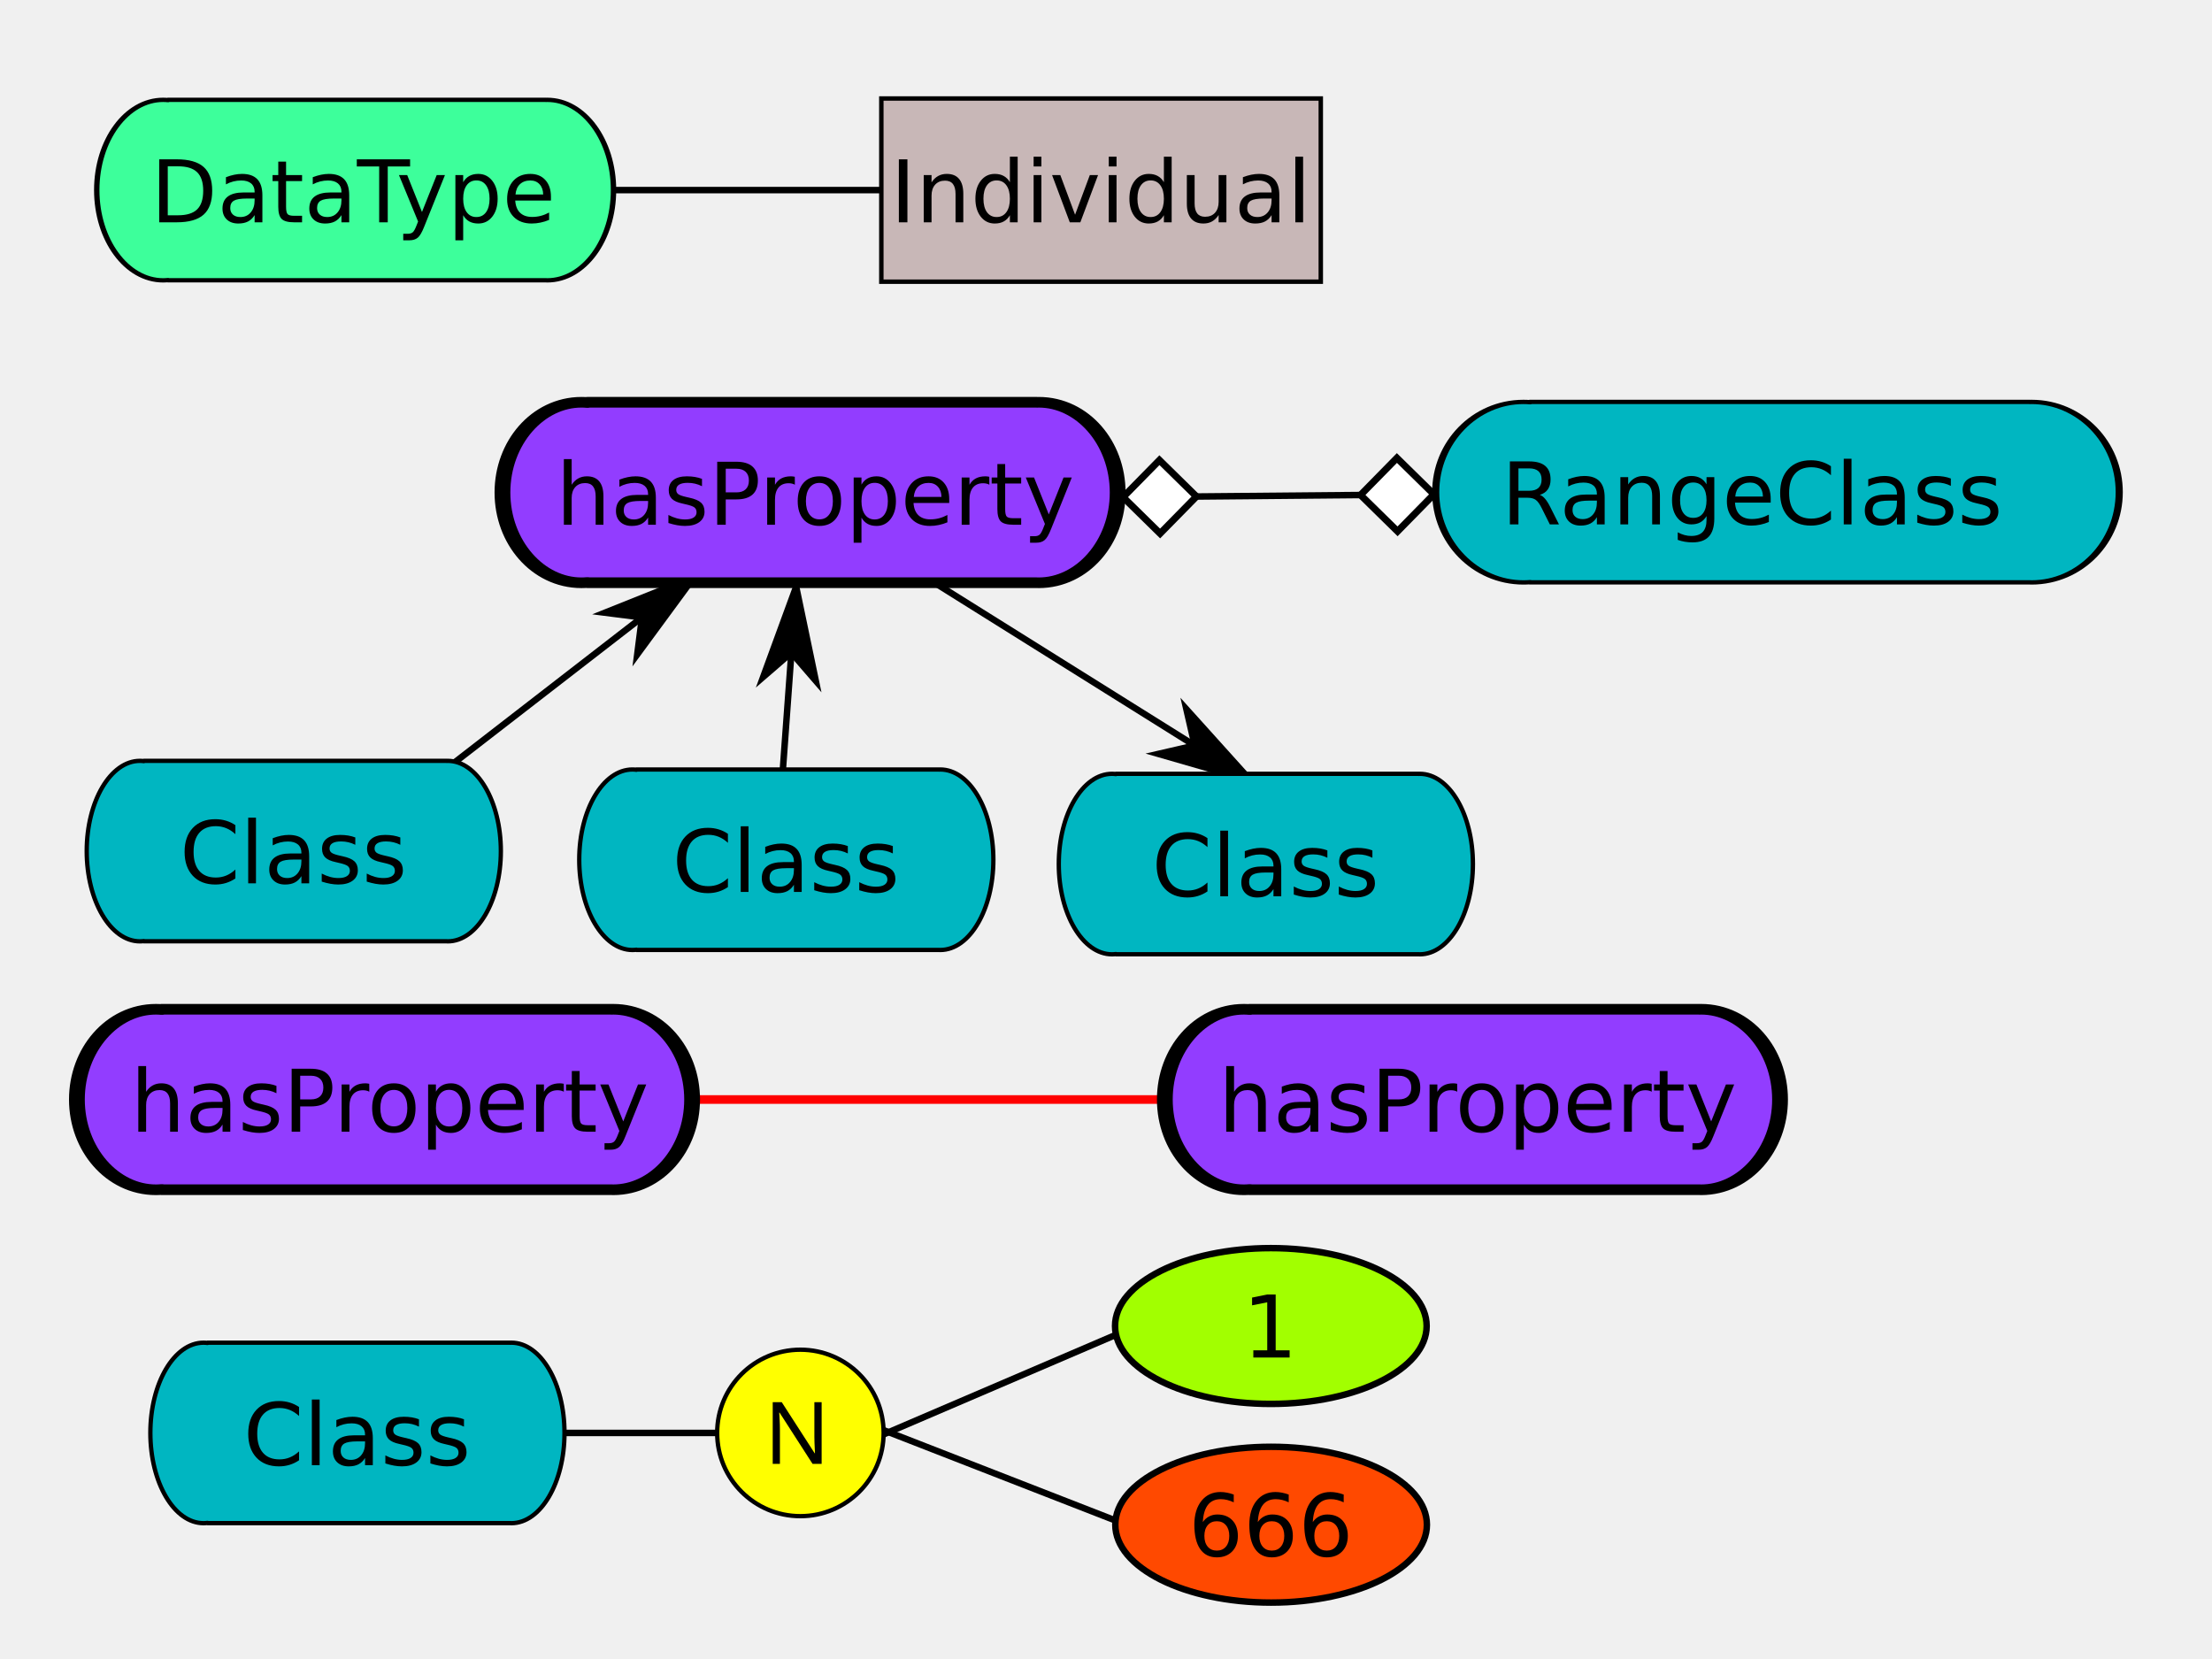
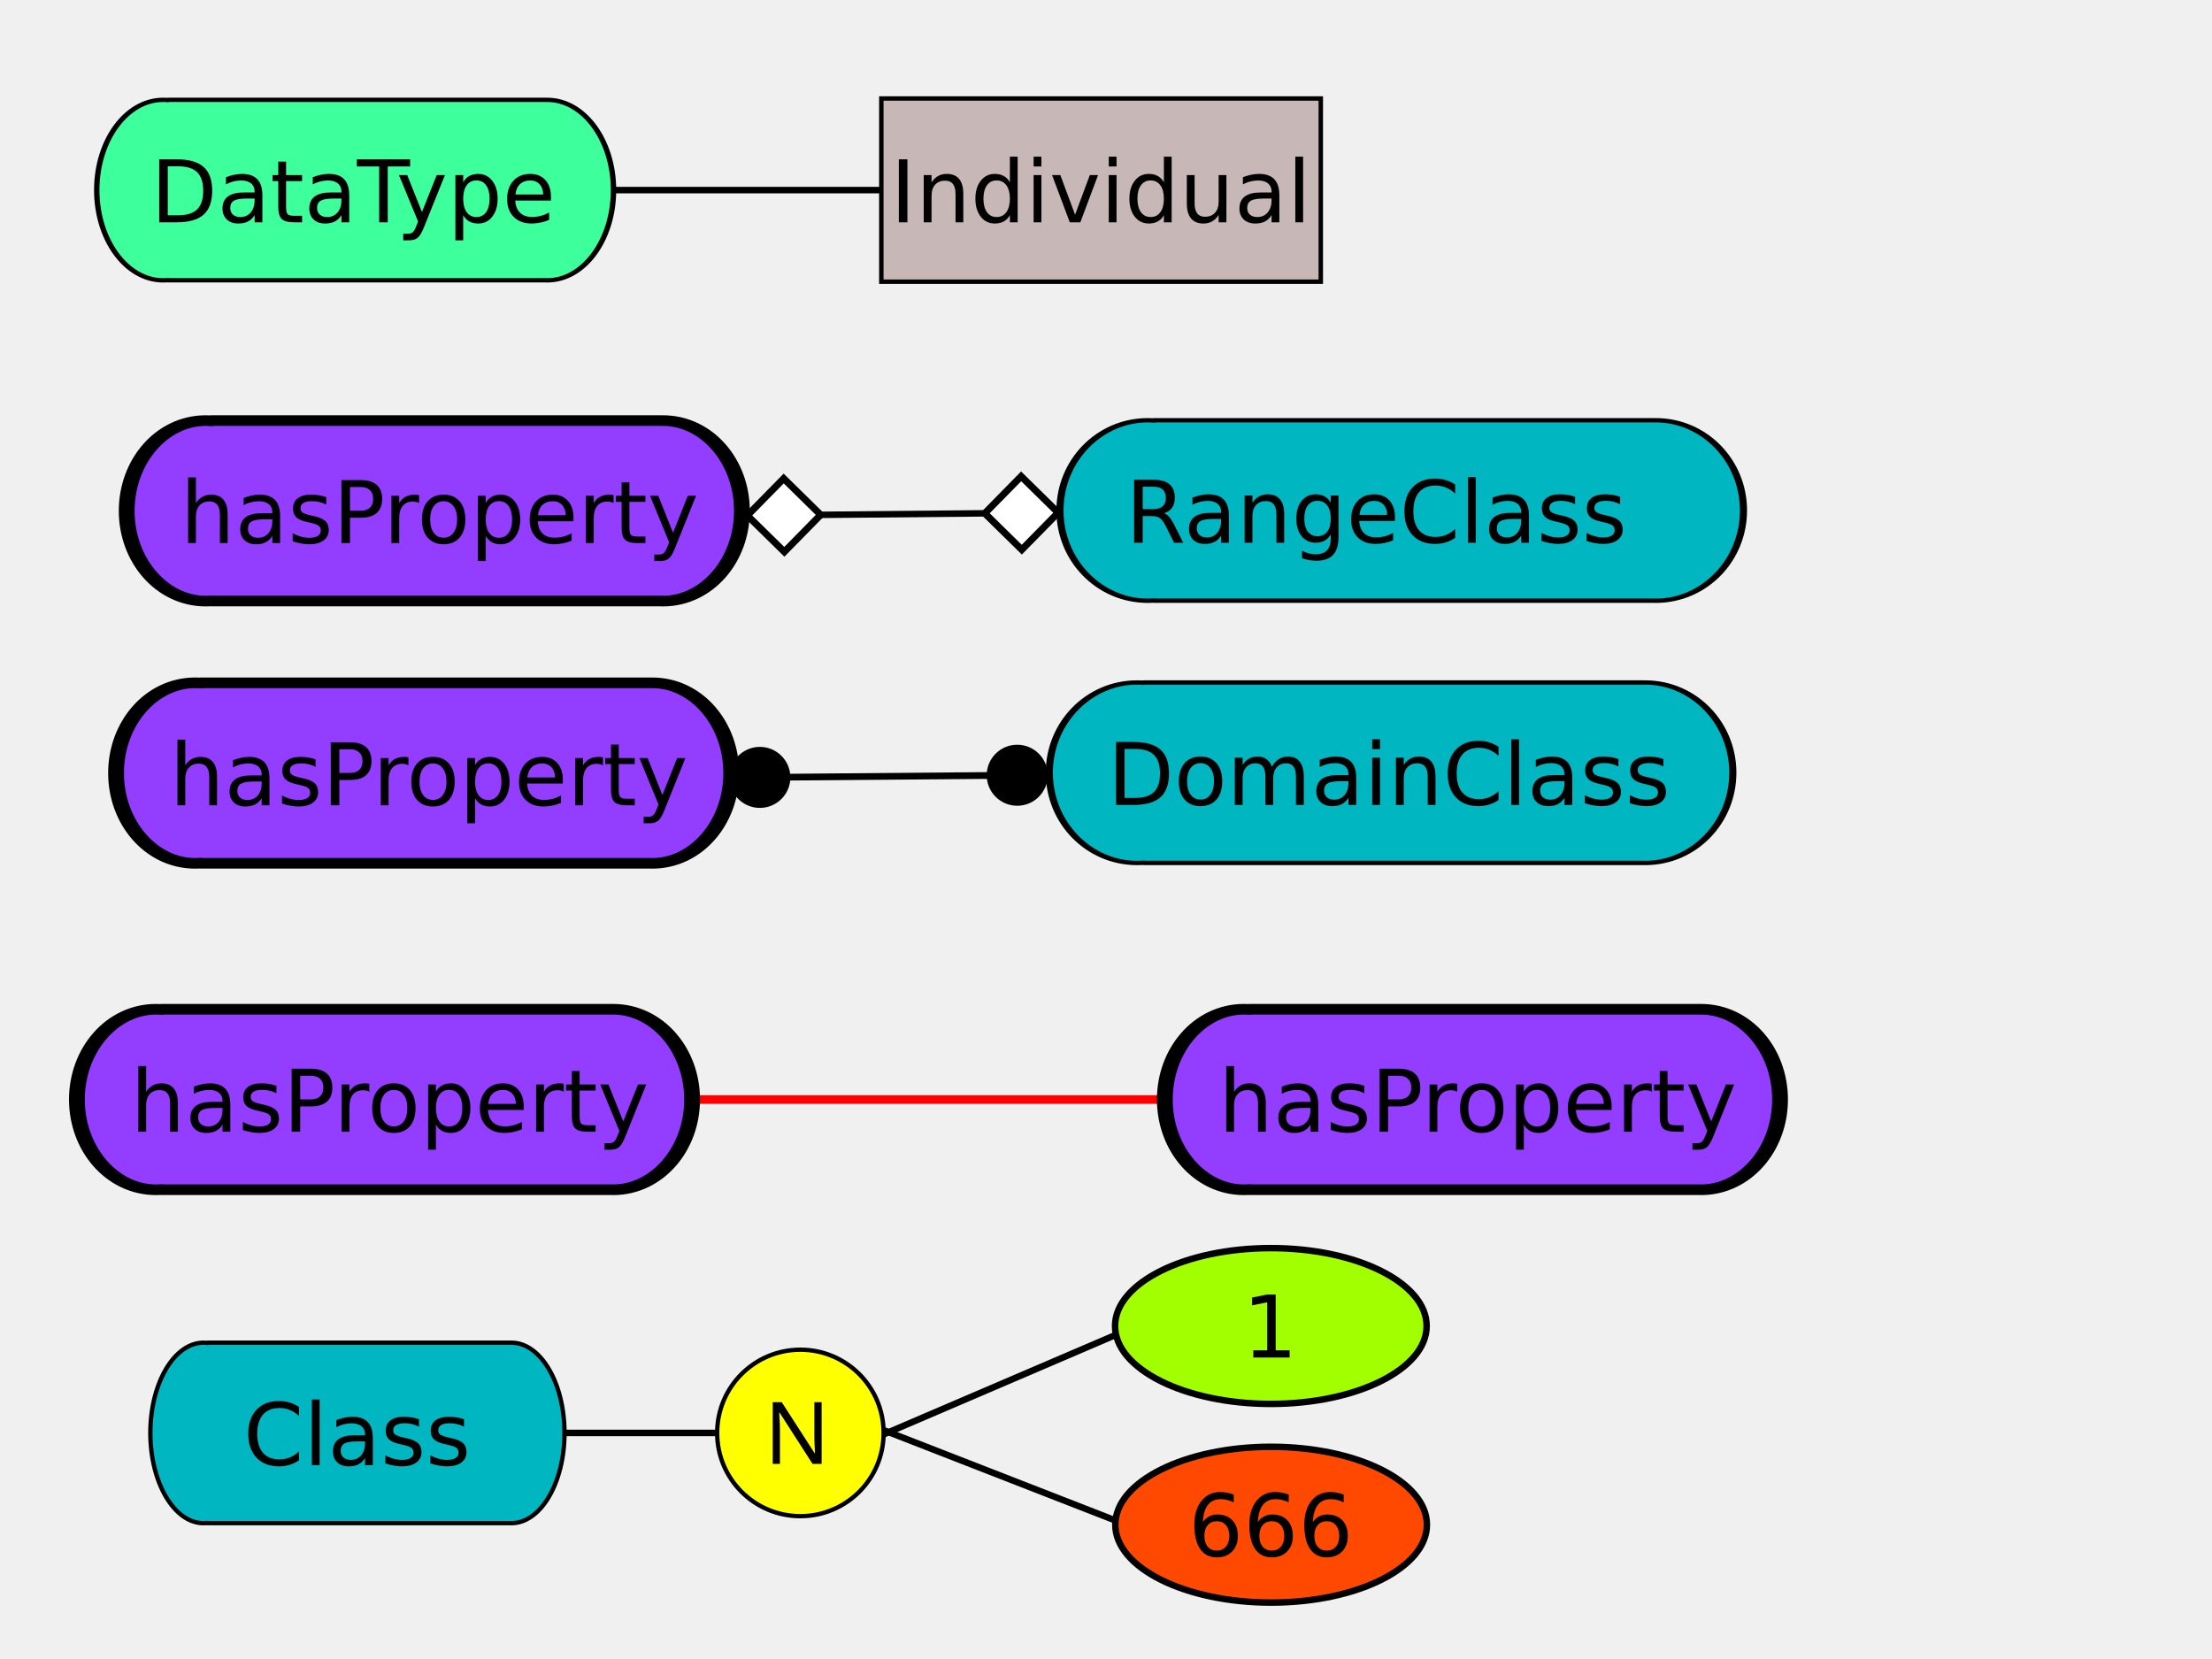
<svg xmlns="http://www.w3.org/2000/svg" width="1024px" height="768px" id="svg10836">
  <defs id="defs10838">
+     <marker orient="auto" refY="0.0" refX="0.0" id="DiamondL" style="overflow:visible">
+       <path id="path6501" d="M 0,-7.071 L -7.071,0 L 0,7.071 L 7.071,0 L 0,-7.071 z " style="fill-rule:evenodd;stroke:#000000;stroke-width:1.0pt;marker-start:none" transform="scale(0.8)" />
+     </marker>
    <marker orient="auto" refY="0.0" refX="0.0" id="EmptyDiamondL" style="overflow:visible">
      <path id="path5335" d="M 0,-7.071 L -7.071,0 L 0,7.071 L 7.071,0 L 0,-7.071 z " style="fill-rule:evenodd;fill:#FFFFFF;stroke:#000000;stroke-width:1.0pt;marker-start:none" transform="scale(0.8)" />
    </marker>
    <marker orient="auto" refY="0.0" refX="0.0" id="Arrow1Lstart" style="overflow:visible">
      <path id="path3955" d="M 0.0,0.0 L 5.0,-5.0 L -12.5,0.0 L 5.0,5.0 L 0.0,0.0 z " style="fill-rule:evenodd;stroke:#000000;stroke-width:1.0pt;marker-start:none" transform="scale(0.8) translate(12.5,0)" />
    </marker>
    <marker orient="auto" refY="0.0" refX="0.0" id="EmptyDiamondSend" style="overflow:visible">
      <path id="path4086" d="M 0,-7.071 L -7.071,0 L 0,7.071 L 7.071,0 L 0,-7.071 z " style="fill-rule:evenodd;fill:#FFFFFF;stroke:#000000;stroke-width:1.0pt;marker-start:none" transform="scale(0.2) translate(-6,0)" />
    </marker>
    <marker orient="auto" refY="0.0" refX="0.0" id="DotL" style="overflow:visible">
      <path id="path4017" d="M -2.5,-1.0 C -2.5,1.76 -4.74,4.0 -7.5,4.0 C -10.26,4.0 -12.5,1.76 -12.5,-1.0 C -12.5,-3.76 -10.26,-6.0 -7.5,-6.0 C -4.74,-6.0 -2.5,-3.76 -2.5,-1.0 z " style="fill-rule:evenodd;stroke:#000000;stroke-width:1.0pt;marker-start:none;marker-end:none" transform="scale(0.8) translate(7.4, 1)" />
    </marker>
    <marker orient="auto" refY="0.0" refX="0.0" id="Torso" style="overflow:visible">
      <g id="g4168" transform="scale(0.7)">
        <path id="path4170" d="M -4.779,-3.24 C -2.429,-2.874 0.521,-1.302 0.258,0.388 C -0.005,2.078 -2.213,2.618 -4.563,2.252 C -6.913,1.886 -8.521,0.752 -8.258,-0.938 C -7.995,-2.628 -7.13,-3.605 -4.779,-3.24 z " style="fill:none;fill-opacity:0.75;fill-rule:evenodd;stroke:#000000;stroke-width:1.25;marker-start:none;marker-mid:none;marker-end:none" />
        <path id="path4172" d="M 4.46,0.089 C -2.556,-4.378 5.225,-3.906 -0.848,-8.72" style="fill:none;fill-opacity:0.75;fill-rule:evenodd;stroke:#000000;stroke-width:1pt;marker-end:none" />
        <path id="path4174" d="M 4.93,0.058 C -1.387,1.749 1.803,5.478 -4.945,7.546" style="fill:none;fill-opacity:0.75;fill-rule:evenodd;stroke:#000000;stroke-width:1pt;marker-start:none;marker-end:none" />
        <rect id="rect4176" transform="matrix(0.527536,-0.849533,0.887668,0.460484,0,0)" y="-1.741" x="-10.392" height="2.761" width="2.637" style="fill-rule:evenodd;stroke-width:1pt;marker-end:none" />
        <rect id="rect4178" transform="matrix(0.671205,-0.741272,0.790802,0.612072,0,0)" y="-7.963" x="4.959" height="2.861" width="2.733" style="fill-rule:evenodd;stroke-width:1pt;marker-end:none" />
        <path id="path4180" transform="matrix(0,-1.109517,1.109517,0,25.96648,19.71619)" d="M 16.78 -28.685 A 0.607 0.607 0 1 0 15.565,-28.685 A 0.607 0.607 0 1 0 16.78 -28.685 z" style="fill:#ff0000;fill-opacity:0.75;fill-rule:evenodd;stroke:#000000;stroke-width:1pt;marker-start:none;marker-end:none" />
        <path id="path4182" transform="matrix(0,-1.109517,1.109517,0,26.8245,16.99126)" d="M 16.78 -28.685 A 0.607 0.607 0 1 0 15.565,-28.685 A 0.607 0.607 0 1 0 16.78 -28.685 z" style="fill:#ff0000;fill-opacity:0.75;fill-rule:evenodd;stroke:#000000;stroke-width:1pt;marker-start:none;marker-end:none" />
      </g>
    </marker>
    <marker orient="auto" refY="0.0" refX="0.0" id="Arrow1Lend" style="overflow:visible;">
      <path id="path3958" d="M 0.0,0.0 L 5.0,-5.0 L -12.5,0.0 L 5.0,5.0 L 0.0,0.0 z " style="fill-rule:evenodd;stroke:#000000;stroke-width:1.0pt;marker-start:none;" transform="scale(0.8) rotate(180) translate(12.5,0)" />
    </marker>
  </defs>
  <g id="layer1">
    <path id="path3869" d="M 236.26,88 L 408.701,88" style="fill:none;fill-rule:evenodd;stroke:#000000;stroke-width:3;stroke-linecap:butt;stroke-linejoin:miter;stroke-miterlimit:4;stroke-dasharray:none;stroke-opacity:1" />
    <g id="g11438">
      <g style="fill:#3dff9b;fill-opacity:1" transform="matrix(1.247781,0,0,1,-47.30247,-210.8931)" id="g3851">
        <path style="opacity:1;fill:#3dff9b;fill-opacity:1;stroke:#000000;stroke-width:2;stroke-linecap:round;stroke-linejoin:round;stroke-miterlimit:4;stroke-dasharray:none;stroke-opacity:1" d="M 98.429,257.112 C 84.848,257.112 73.804,275.831 73.804,298.893 C 73.804,321.955 84.848,340.674 98.429,340.674 C 99.055,340.674 99.659,340.627 100.273,340.549 L 100.273,340.643 L 240.273,340.643 C 240.334,340.646 240.399,340.641 240.46,340.643 C 240.615,340.648 240.774,340.674 240.929,340.674 C 254.51,340.674 265.523,321.956 265.523,298.894 C 265.523,275.831 254.51,257.112 240.929,257.112 C 240.774,257.112 240.615,257.138 240.46,257.143 L 240.46,257.112 L 100.273,257.112 L 100.273,257.237 C 99.659,257.159 99.055,257.112 98.429,257.112 z" id="path3853" />
      </g>
      <text id="text3855" y="102.912" x="69.791" style="font-size:40px;font-style:normal;font-weight:normal;fill:#000000;fill-opacity:1;stroke:none;stroke-width:1px;stroke-linecap:butt;stroke-linejoin:miter;stroke-opacity:1;font-family:Bitstream Vera Sans" xml:space="preserve">
        <tspan y="102.912" x="69.791" id="tspan3857">DataType</tspan>
      </text>
    </g>
    <g id="g2483">
      <rect y="45.595" x="407.994" height="84.811" width="203.438" id="rect3224" style="fill:#c8b7b7;fill-opacity:1;stroke:#000000;stroke-width:2.055;stroke-miterlimit:4;stroke-dasharray:none;stroke-opacity:1" />
      <text id="text3235" y="102.912" x="412.193" style="font-size:40px;font-style:normal;font-weight:normal;fill:#000000;fill-opacity:1;stroke:none;stroke-width:1px;stroke-linecap:butt;stroke-linejoin:miter;stroke-opacity:1;font-family:Bitstream Vera Sans" xml:space="preserve">
        <tspan y="102.912" x="412.193" id="tspan3237">Individual</tspan>
      </text>
    </g>
    <path id="path17973" d="M 407.294,664.762 L 516.188,618.093" style="fill:none;fill-rule:evenodd;stroke:#000000;stroke-width:3;stroke-linecap:butt;stroke-linejoin:miter;stroke-miterlimit:4;stroke-dasharray:none;stroke-opacity:1" />
    <path id="path17975" d="M 408.708,661.934 L 517.602,704.36" style="fill:none;fill-rule:evenodd;stroke:#000000;stroke-width:3;stroke-linecap:butt;stroke-linejoin:miter;stroke-miterlimit:4;stroke-dasharray:none;stroke-opacity:1" />
    <path id="path17930" d="M 261.63,663.348 L 403.051,663.348" style="fill:none;fill-rule:evenodd;stroke:#000000;stroke-width:3;stroke-linecap:butt;stroke-linejoin:miter;stroke-miterlimit:4;stroke-dasharray:none;stroke-opacity:1" />
-     <g id="g2556">
-       <path id="path12026" d="M 421.374,262.712 L 578.635,361.121" style="fill:none;fill-rule:evenodd;stroke:#000000;stroke-width:3;stroke-linecap:butt;stroke-linejoin:miter;marker-end:url(#Arrow1Lend);stroke-miterlimit:4;stroke-dasharray:none;stroke-opacity:1" />
-       <path id="path12024" d="M 361.19,373.02 L 368.545,272.025" style="fill:none;fill-rule:evenodd;stroke:#000000;stroke-width:3;stroke-linecap:butt;stroke-linejoin:miter;marker-end:url(#Arrow1Lend);stroke-miterlimit:4;stroke-dasharray:none;stroke-opacity:1" />
-       <path id="path11505" d="M 158.392,393.233 L 321.026,267.368" style="fill:none;fill-rule:evenodd;stroke:#000000;stroke-width:3;stroke-linecap:butt;stroke-linejoin:miter;marker-end:url(#Arrow1Lend);stroke-miterlimit:4;stroke-dasharray:none;stroke-opacity:1" />
-       <g transform="translate(172,18)" id="g11469">
+     <g id="g5840">
+       <g transform="translate(-1.948268,26.48528)" id="g11469">
        <g id="g11446" transform="matrix(1.485496,0,0,1,-49.03467,-88.89313)" style="fill:#923dff;fill-opacity:1">
          <path id="path11448" d="M 98.429,257.112 C 84.848,257.112 73.804,275.831 73.804,298.893 C 73.804,321.955 84.848,340.674 98.429,340.674 C 99.055,340.674 99.659,340.627 100.273,340.549 L 100.273,340.643 L 240.273,340.643 C 240.334,340.646 240.399,340.641 240.46,340.643 C 240.615,340.648 240.774,340.674 240.929,340.674 C 254.51,340.674 265.523,321.956 265.523,298.894 C 265.523,275.831 254.51,257.112 240.929,257.112 C 240.774,257.112 240.615,257.138 240.46,257.143 L 240.46,257.112 L 100.273,257.112 L 100.273,257.237 C 99.659,257.159 99.055,257.112 98.429,257.112 z" style="opacity:1;fill:#923dff;fill-opacity:1;stroke:#000000;stroke-width:4.923;stroke-linecap:round;stroke-linejoin:round;stroke-miterlimit:4;stroke-dasharray:none;stroke-opacity:1" />
        </g>
        <text xml:space="preserve" style="font-size:40px;font-style:normal;font-weight:normal;fill:#000000;fill-opacity:1;stroke:none;stroke-width:1px;stroke-linecap:butt;stroke-linejoin:miter;stroke-opacity:1;font-family:Bitstream Vera Sans" x="85.391" y="224.912" id="text11450">
          <tspan id="tspan11452" x="85.391" y="224.912">hasProperty</tspan>
        </text>
      </g>
-       <g transform="translate(194.3363,99.10687)" id="g10588">
-         <g id="g10590">
-           <g id="g10592">
-             <path style="opacity:1;fill:#00b6c1;fill-opacity:1;stroke:#000000;stroke-width:2;stroke-linecap:round;stroke-linejoin:round;stroke-miterlimit:4;stroke-dasharray:none;stroke-opacity:1" d="M 98.429,257.112 C 84.848,257.112 73.804,275.831 73.804,298.893 C 73.804,321.955 84.848,340.674 98.429,340.674 C 99.055,340.674 99.659,340.627 100.273,340.549 L 100.273,340.643 L 240.273,340.643 C 240.334,340.646 240.399,340.641 240.46,340.643 C 240.615,340.648 240.774,340.674 240.929,340.674 C 254.51,340.674 265.523,321.956 265.523,298.894 C 265.523,275.831 254.51,257.112 240.929,257.112 C 240.774,257.112 240.615,257.138 240.46,257.143 L 240.46,257.112 L 100.273,257.112 L 100.273,257.237 C 99.659,257.159 99.055,257.112 98.429,257.112 z" id="path10594" />
-           </g>
-           <text id="text10596" y="313.805" x="116.871" style="font-size:40px;font-style:normal;font-weight:normal;fill:#000000;fill-opacity:1;stroke:none;stroke-width:1px;stroke-linecap:butt;stroke-linejoin:miter;stroke-opacity:1;font-family:Bitstream Vera Sans" xml:space="preserve">
-             <tspan y="313.805" x="116.871" id="tspan10598">Class</tspan>
-           </text>
-         </g>
-       </g>
-       <g transform="translate(416.3363,101.1069)" id="g11481">
-         <g id="g11483">
-           <g id="g11485">
-             <path style="opacity:1;fill:#00b6c1;fill-opacity:1;stroke:#000000;stroke-width:2;stroke-linecap:round;stroke-linejoin:round;stroke-miterlimit:4;stroke-dasharray:none;stroke-opacity:1" d="M 98.429,257.112 C 84.848,257.112 73.804,275.831 73.804,298.893 C 73.804,321.955 84.848,340.674 98.429,340.674 C 99.055,340.674 99.659,340.627 100.273,340.549 L 100.273,340.643 L 240.273,340.643 C 240.334,340.646 240.399,340.641 240.46,340.643 C 240.615,340.648 240.774,340.674 240.929,340.674 C 254.51,340.674 265.523,321.956 265.523,298.894 C 265.523,275.831 254.51,257.112 240.929,257.112 C 240.774,257.112 240.615,257.138 240.46,257.143 L 240.46,257.112 L 100.273,257.112 L 100.273,257.237 C 99.659,257.159 99.055,257.112 98.429,257.112 z" id="path11487" />
-           </g>
-           <text id="text11489" y="313.805" x="116.871" style="font-size:40px;font-style:normal;font-weight:normal;fill:#000000;fill-opacity:1;stroke:none;stroke-width:1px;stroke-linecap:butt;stroke-linejoin:miter;stroke-opacity:1;font-family:Bitstream Vera Sans" xml:space="preserve">
-             <tspan y="313.805" x="116.871" id="tspan11491">Class</tspan>
-           </text>
-         </g>
-       </g>
-       <g transform="translate(-33.66368,95.10687)" id="g11493">
-         <g id="g11495">
-           <g id="g11497">
-             <path style="opacity:1;fill:#00b6c1;fill-opacity:1;stroke:#000000;stroke-width:2;stroke-linecap:round;stroke-linejoin:round;stroke-miterlimit:4;stroke-dasharray:none;stroke-opacity:1" d="M 98.429,257.112 C 84.848,257.112 73.804,275.831 73.804,298.893 C 73.804,321.955 84.848,340.674 98.429,340.674 C 99.055,340.674 99.659,340.627 100.273,340.549 L 100.273,340.643 L 240.273,340.643 C 240.334,340.646 240.399,340.641 240.46,340.643 C 240.615,340.648 240.774,340.674 240.929,340.674 C 254.51,340.674 265.523,321.956 265.523,298.894 C 265.523,275.831 254.51,257.112 240.929,257.112 C 240.774,257.112 240.615,257.138 240.46,257.143 L 240.46,257.112 L 100.273,257.112 L 100.273,257.237 C 99.659,257.159 99.055,257.112 98.429,257.112 z" id="path11499" />
-           </g>
-           <text id="text11501" y="313.805" x="116.871" style="font-size:40px;font-style:normal;font-weight:normal;fill:#000000;fill-opacity:1;stroke:none;stroke-width:1px;stroke-linecap:butt;stroke-linejoin:miter;stroke-opacity:1;font-family:Bitstream Vera Sans" xml:space="preserve">
-             <tspan y="313.805" x="116.871" id="tspan11503">Class</tspan>
-           </text>
-         </g>
-       </g>
-     </g>
-     <g id="g6706">
-       <path id="path12042" d="M 536.889,230 L 646.818,229" style="fill:#ffffff;fill-rule:evenodd;stroke:#000000;stroke-width:3;stroke-linecap:butt;stroke-linejoin:miter;marker-start:url(#EmptyDiamondL);marker-end:url(#EmptyDiamondL);stroke-miterlimit:4;stroke-dasharray:none;stroke-opacity:1" />
-       <g id="g12034" transform="matrix(1.650426,0,0,1,542.8295,-71.05165)">
+       <path id="path12042" d="M 362.941,238.485 L 472.87,237.485" style="fill:#ffffff;fill-rule:evenodd;stroke:#000000;stroke-width:3;stroke-linecap:butt;stroke-linejoin:miter;marker-start:url(#EmptyDiamondL);marker-end:url(#EmptyDiamondL);stroke-miterlimit:4;stroke-dasharray:none;stroke-opacity:1" />
+       <g id="g12034" transform="matrix(1.650426,0,0,1,368.8813,-62.56636)">
        <path style="opacity:1;fill:#00b6c1;fill-opacity:1;stroke:#000000;stroke-width:2;stroke-linecap:round;stroke-linejoin:round;stroke-miterlimit:4;stroke-dasharray:none;stroke-opacity:1" d="M 98.429,257.112 C 84.848,257.112 73.804,275.831 73.804,298.893 C 73.804,321.955 84.848,340.674 98.429,340.674 C 99.055,340.674 99.659,340.627 100.273,340.549 L 100.273,340.643 L 240.273,340.643 C 240.334,340.646 240.399,340.641 240.46,340.643 C 240.615,340.648 240.774,340.674 240.929,340.674 C 254.51,340.674 265.523,321.956 265.523,298.894 C 265.523,275.831 254.51,257.112 240.929,257.112 C 240.774,257.112 240.615,257.138 240.46,257.143 L 240.46,257.112 L 100.273,257.112 L 100.273,257.237 C 99.659,257.159 99.055,257.112 98.429,257.112 z" id="path12036" />
      </g>
-       <text id="text12038" y="242.754" x="695.054" style="font-size:40px;font-style:normal;font-weight:normal;fill:#000000;fill-opacity:1;stroke:none;stroke-width:1px;stroke-linecap:butt;stroke-linejoin:miter;stroke-opacity:1;font-family:Bitstream Vera Sans" xml:space="preserve">
-         <tspan y="242.754" x="695.054" id="tspan12040">RangeClass</tspan>
+       <text id="text12038" y="251.239" x="521.105" style="font-size:40px;font-style:normal;font-weight:normal;fill:#000000;fill-opacity:1;stroke:none;stroke-width:1px;stroke-linecap:butt;stroke-linejoin:miter;stroke-opacity:1;font-family:Bitstream Vera Sans" xml:space="preserve">
+         <tspan y="251.239" x="521.105" id="tspan12040">RangeClass</tspan>
      </text>
    </g>
    <g id="g17809">
      <path style="fill:none;fill-rule:evenodd;stroke:#ff0000;stroke-width:4;stroke-linecap:butt;stroke-linejoin:miter;stroke-miterlimit:4;stroke-dasharray:none;stroke-opacity:1" d="M 321.026,509 L 537.401,509" id="path17807" />
      <g transform="translate(-25,299)" id="g14911">
        <g id="g14913" transform="matrix(1.485496,0,0,1,-49.03467,-88.89313)" style="fill:#923dff;fill-opacity:1">
          <path id="path14915" d="M 98.429,257.112 C 84.848,257.112 73.804,275.831 73.804,298.893 C 73.804,321.955 84.848,340.674 98.429,340.674 C 99.055,340.674 99.659,340.627 100.273,340.549 L 100.273,340.643 L 240.273,340.643 C 240.334,340.646 240.399,340.641 240.46,340.643 C 240.615,340.648 240.774,340.674 240.929,340.674 C 254.51,340.674 265.523,321.956 265.523,298.894 C 265.523,275.831 254.51,257.112 240.929,257.112 C 240.774,257.112 240.615,257.138 240.46,257.143 L 240.46,257.112 L 100.273,257.112 L 100.273,257.237 C 99.659,257.159 99.055,257.112 98.429,257.112 z" style="opacity:1;fill:#923dff;fill-opacity:1;stroke:#000000;stroke-width:4.923;stroke-linecap:round;stroke-linejoin:round;stroke-miterlimit:4;stroke-dasharray:none;stroke-opacity:1" />
        </g>
        <text xml:space="preserve" style="font-size:40px;font-style:normal;font-weight:normal;fill:#000000;fill-opacity:1;stroke:none;stroke-width:1px;stroke-linecap:butt;stroke-linejoin:miter;stroke-opacity:1;font-family:Bitstream Vera Sans" x="85.391" y="224.912" id="text14917">
          <tspan id="tspan14919" x="85.391" y="224.912">hasProperty</tspan>
        </text>
      </g>
      <g transform="translate(478.6325,299)" id="g14954">
        <g id="g14956" transform="matrix(1.485496,0,0,1,-49.03467,-88.89313)" style="fill:#923dff;fill-opacity:1">
          <path id="path14958" d="M 98.429,257.112 C 84.848,257.112 73.804,275.831 73.804,298.893 C 73.804,321.955 84.848,340.674 98.429,340.674 C 99.055,340.674 99.659,340.627 100.273,340.549 L 100.273,340.643 L 240.273,340.643 C 240.334,340.646 240.399,340.641 240.46,340.643 C 240.615,340.648 240.774,340.674 240.929,340.674 C 254.51,340.674 265.523,321.956 265.523,298.894 C 265.523,275.831 254.51,257.112 240.929,257.112 C 240.774,257.112 240.615,257.138 240.46,257.143 L 240.46,257.112 L 100.273,257.112 L 100.273,257.237 C 99.659,257.159 99.055,257.112 98.429,257.112 z" style="opacity:1;fill:#923dff;fill-opacity:1;stroke:#000000;stroke-width:4.923;stroke-linecap:round;stroke-linejoin:round;stroke-miterlimit:4;stroke-dasharray:none;stroke-opacity:1" />
        </g>
        <text xml:space="preserve" style="font-size:40px;font-style:normal;font-weight:normal;fill:#000000;fill-opacity:1;stroke:none;stroke-width:1px;stroke-linecap:butt;stroke-linejoin:miter;stroke-opacity:1;font-family:Bitstream Vera Sans" x="85.391" y="224.912" id="text14960">
          <tspan id="tspan14962" x="85.391" y="224.912">hasProperty</tspan>
        </text>
      </g>
    </g>
    <g id="g17943">
      <g id="g17877" transform="translate(-4.200693,364.4551)">
        <path style="opacity:1;fill:#00b6c1;fill-opacity:1;stroke:#000000;stroke-width:2;stroke-linecap:round;stroke-linejoin:round;stroke-miterlimit:4;stroke-dasharray:none;stroke-opacity:1" d="M 98.429,257.112 C 84.848,257.112 73.804,275.831 73.804,298.893 C 73.804,321.955 84.848,340.674 98.429,340.674 C 99.055,340.674 99.659,340.627 100.273,340.549 L 100.273,340.643 L 240.273,340.643 C 240.334,340.646 240.399,340.641 240.46,340.643 C 240.615,340.648 240.774,340.674 240.929,340.674 C 254.51,340.674 265.523,321.956 265.523,298.894 C 265.523,275.831 254.51,257.112 240.929,257.112 C 240.774,257.112 240.615,257.138 240.46,257.143 L 240.46,257.112 L 100.273,257.112 L 100.273,257.237 C 99.659,257.159 99.055,257.112 98.429,257.112 z" id="path17879" />
      </g>
      <text id="text17881" y="678.26" x="112.67" style="font-size:40px;font-style:normal;font-weight:normal;fill:#000000;fill-opacity:1;stroke:none;stroke-width:1px;stroke-linecap:butt;stroke-linejoin:miter;stroke-opacity:1;font-family:Bitstream Vera Sans" xml:space="preserve">
        <tspan y="678.26" x="112.67" id="tspan17883">Class</tspan>
      </text>
    </g>
    <g transform="translate(-118.7939,2.6855469e-6)" id="g17925">
      <path style="fill:#ffff00;stroke:#000000;stroke-width:2;stroke-miterlimit:4;stroke-dasharray:none;stroke-opacity:1" id="path10602" d="M 155.977,90.522 A 38.53,38.53 0 1 1 78.917,90.522 A 38.53,38.53 0 1 1 155.977,90.522 z" transform="translate(371.8711,572.826)" />
      <text xml:space="preserve" style="font-size:40px;font-style:normal;font-variant:normal;font-weight:normal;font-stretch:normal;text-align:start;line-height:125%;writing-mode:lr-tb;text-anchor:start;fill:#000000;fill-opacity:1;stroke:none;stroke-width:6;stroke-linecap:butt;stroke-linejoin:miter;stroke-miterlimit:4;stroke-dasharray:none;stroke-opacity:1;font-family:Arial Black;-inkscape-font-specification:Arial Black" x="472.638" y="677.665" id="text10604">
        <tspan id="tspan10606" x="472.638" y="677.665">N</tspan>
      </text>
    </g>
    <g transform="translate(-76.36753,32.52691)" id="g17963">
      <path style="opacity:1;fill:#ff4900;fill-opacity:1;stroke:#000000;stroke-width:3;stroke-miterlimit:4;stroke-dasharray:none;stroke-opacity:1" id="path17932" d="M 733.977,675.369 A 72.125,36.062 0 1 1 589.727,675.369 A 72.125,36.062 0 1 1 733.977,675.369 z" transform="translate(2.949577,-2.072933)" />
      <text xml:space="preserve" style="font-size:40px;font-style:normal;font-weight:normal;fill:#000000;fill-opacity:1;stroke:none;stroke-width:1px;stroke-linecap:butt;stroke-linejoin:miter;stroke-opacity:1;font-family:Bitstream Vera Sans" x="626.471" y="687.857" id="text17949">
        <tspan id="tspan17951" x="626.471" y="687.857">666</tspan>
      </text>
    </g>
    <g transform="translate(-284.2569,-39.59798)" id="g17968">
      <path style="opacity:1;fill:#a2ff00;fill-opacity:1;stroke:#000000;stroke-width:3;stroke-miterlimit:4;stroke-dasharray:none;stroke-opacity:1" id="path17953" d="M 733.977,675.369 A 72.125,36.062 0 1 1 589.727,675.369 A 72.125,36.062 0 1 1 733.977,675.369 z" transform="translate(210.7178,-21.92032)" />
      <text xml:space="preserve" style="font-size:40px;font-style:normal;font-weight:normal;fill:#000000;fill-opacity:1;stroke:none;stroke-width:1px;stroke-linecap:butt;stroke-linejoin:miter;stroke-opacity:1;font-family:Bitstream Vera Sans" x="859.494" y="668.029" id="text17959">
        <tspan id="tspan17961" x="859.494" y="668.029">1</tspan>
      </text>
    </g>
+     <g id="g11279">
+       <g transform="translate(-6.87838,147.8781)" id="g5820">
+         <g id="g5822" transform="matrix(1.485496,0,0,1,-49.03467,-88.89313)" style="fill:#923dff;fill-opacity:1">
+           <path id="path5824" d="M 98.429,257.112 C 84.848,257.112 73.804,275.831 73.804,298.893 C 73.804,321.955 84.848,340.674 98.429,340.674 C 99.055,340.674 99.659,340.627 100.273,340.549 L 100.273,340.643 L 240.273,340.643 C 240.334,340.646 240.399,340.641 240.46,340.643 C 240.615,340.648 240.774,340.674 240.929,340.674 C 254.51,340.674 265.523,321.956 265.523,298.894 C 265.523,275.831 254.51,257.112 240.929,257.112 C 240.774,257.112 240.615,257.138 240.46,257.143 L 240.46,257.112 L 100.273,257.112 L 100.273,257.237 C 99.659,257.159 99.055,257.112 98.429,257.112 z" style="opacity:1;fill:#923dff;fill-opacity:1;stroke:#000000;stroke-width:4.923;stroke-linecap:round;stroke-linejoin:round;stroke-miterlimit:4;stroke-dasharray:none;stroke-opacity:1" />
+         </g>
+         <text xml:space="preserve" style="font-size:40px;font-style:normal;font-weight:normal;fill:#000000;fill-opacity:1;stroke:none;stroke-width:1px;stroke-linecap:butt;stroke-linejoin:miter;stroke-opacity:1;font-family:Bitstream Vera Sans" x="85.391" y="224.912" id="text5826">
+           <tspan id="tspan5828" x="85.391" y="224.912">hasProperty</tspan>
+         </text>
+       </g>
+       <path id="path5830" d="M 352.012,359.876 L 471.149,358.88" style="fill:#ffffff;fill-rule:evenodd;stroke:#000000;stroke-width:3.116;stroke-linecap:butt;stroke-linejoin:miter;marker-start:url(#DotL);marker-mid:none;marker-end:url(#DotL);stroke-miterlimit:4;stroke-dasharray:none;stroke-opacity:1" />
+       <g id="g5832" transform="matrix(1.650426,0,0,1,363.9511,58.82642)">
+         <path style="opacity:1;fill:#00b6c1;fill-opacity:1;stroke:#000000;stroke-width:2;stroke-linecap:round;stroke-linejoin:round;stroke-miterlimit:4;stroke-dasharray:none;stroke-opacity:1" d="M 98.429,257.112 C 84.848,257.112 73.804,275.831 73.804,298.893 C 73.804,321.955 84.848,340.674 98.429,340.674 C 99.055,340.674 99.659,340.627 100.273,340.549 L 100.273,340.643 L 240.273,340.643 C 240.334,340.646 240.399,340.641 240.46,340.643 C 240.615,340.648 240.774,340.674 240.929,340.674 C 254.51,340.674 265.523,321.956 265.523,298.894 C 265.523,275.831 254.51,257.112 240.929,257.112 C 240.774,257.112 240.615,257.138 240.46,257.143 L 240.46,257.112 L 100.273,257.112 L 100.273,257.237 C 99.659,257.159 99.055,257.112 98.429,257.112 z" id="path5834" />
+       </g>
+       <text id="text5836" y="372.632" x="512.719" style="font-size:40px;font-style:normal;font-weight:normal;fill:#000000;fill-opacity:1;stroke:none;stroke-width:1px;stroke-linecap:butt;stroke-linejoin:miter;stroke-opacity:1;font-family:Bitstream Vera Sans" xml:space="preserve">
+         <tspan y="372.632" x="512.719" id="tspan5838">DomainClass</tspan>
+       </text>
+     </g>
  </g>
</svg>
